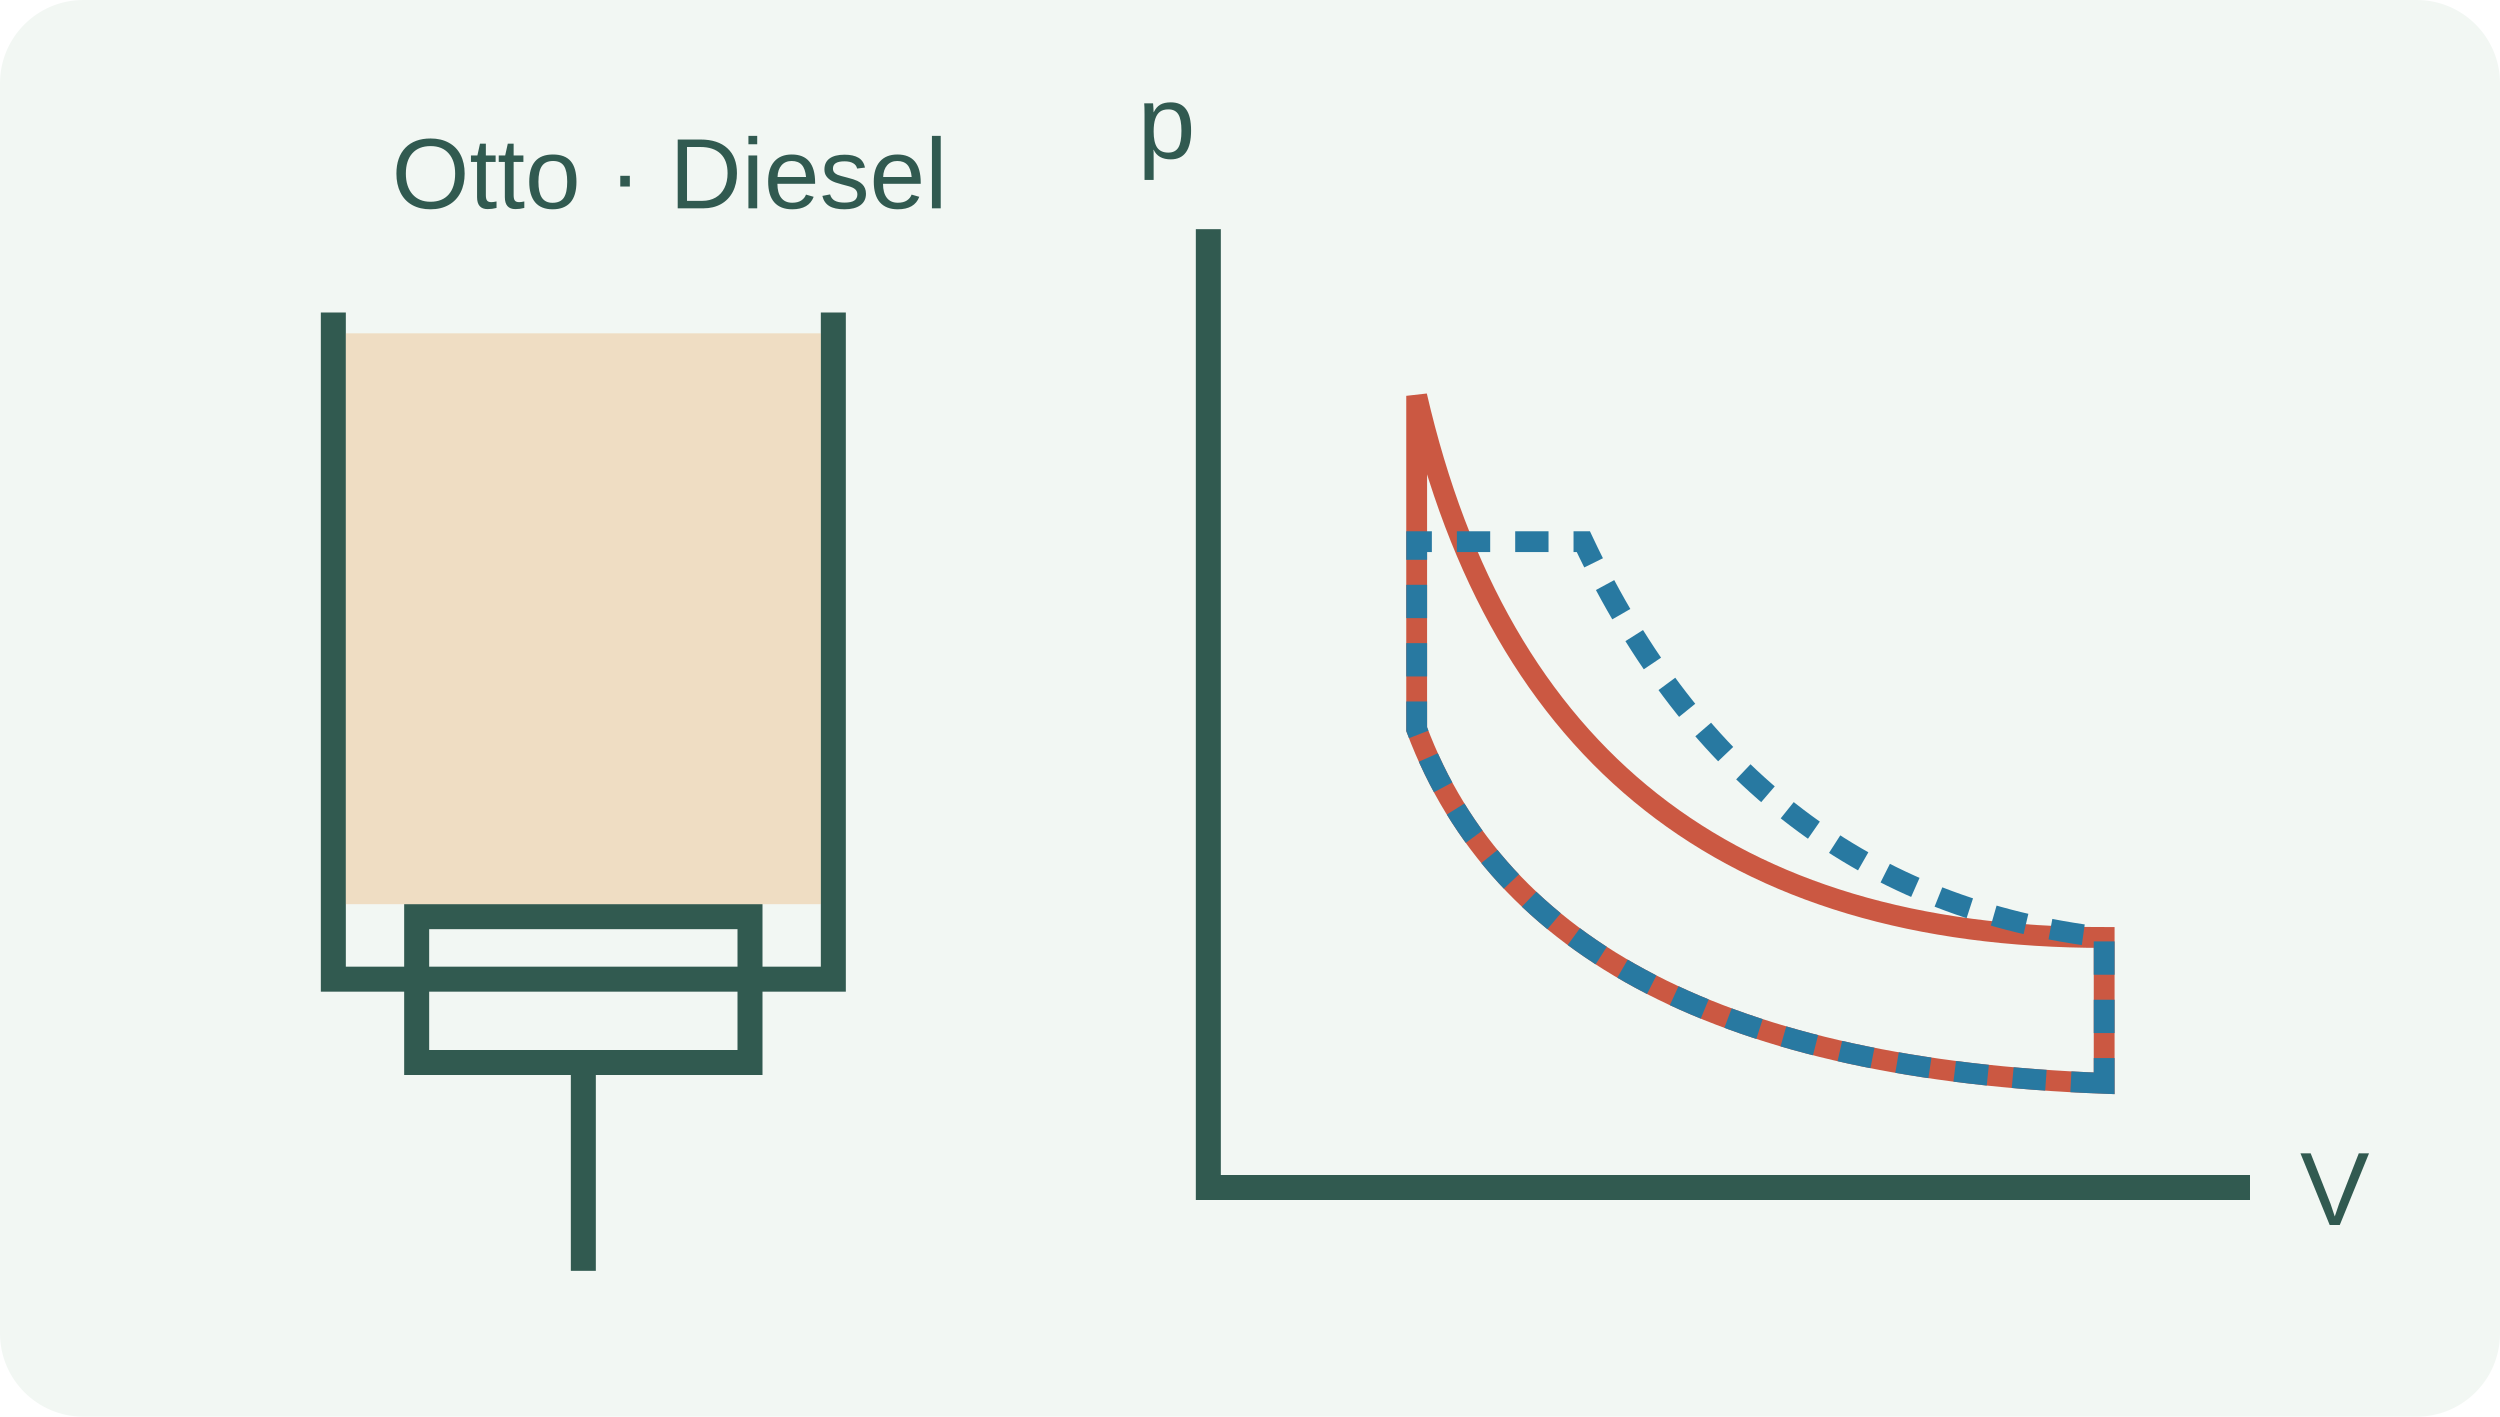
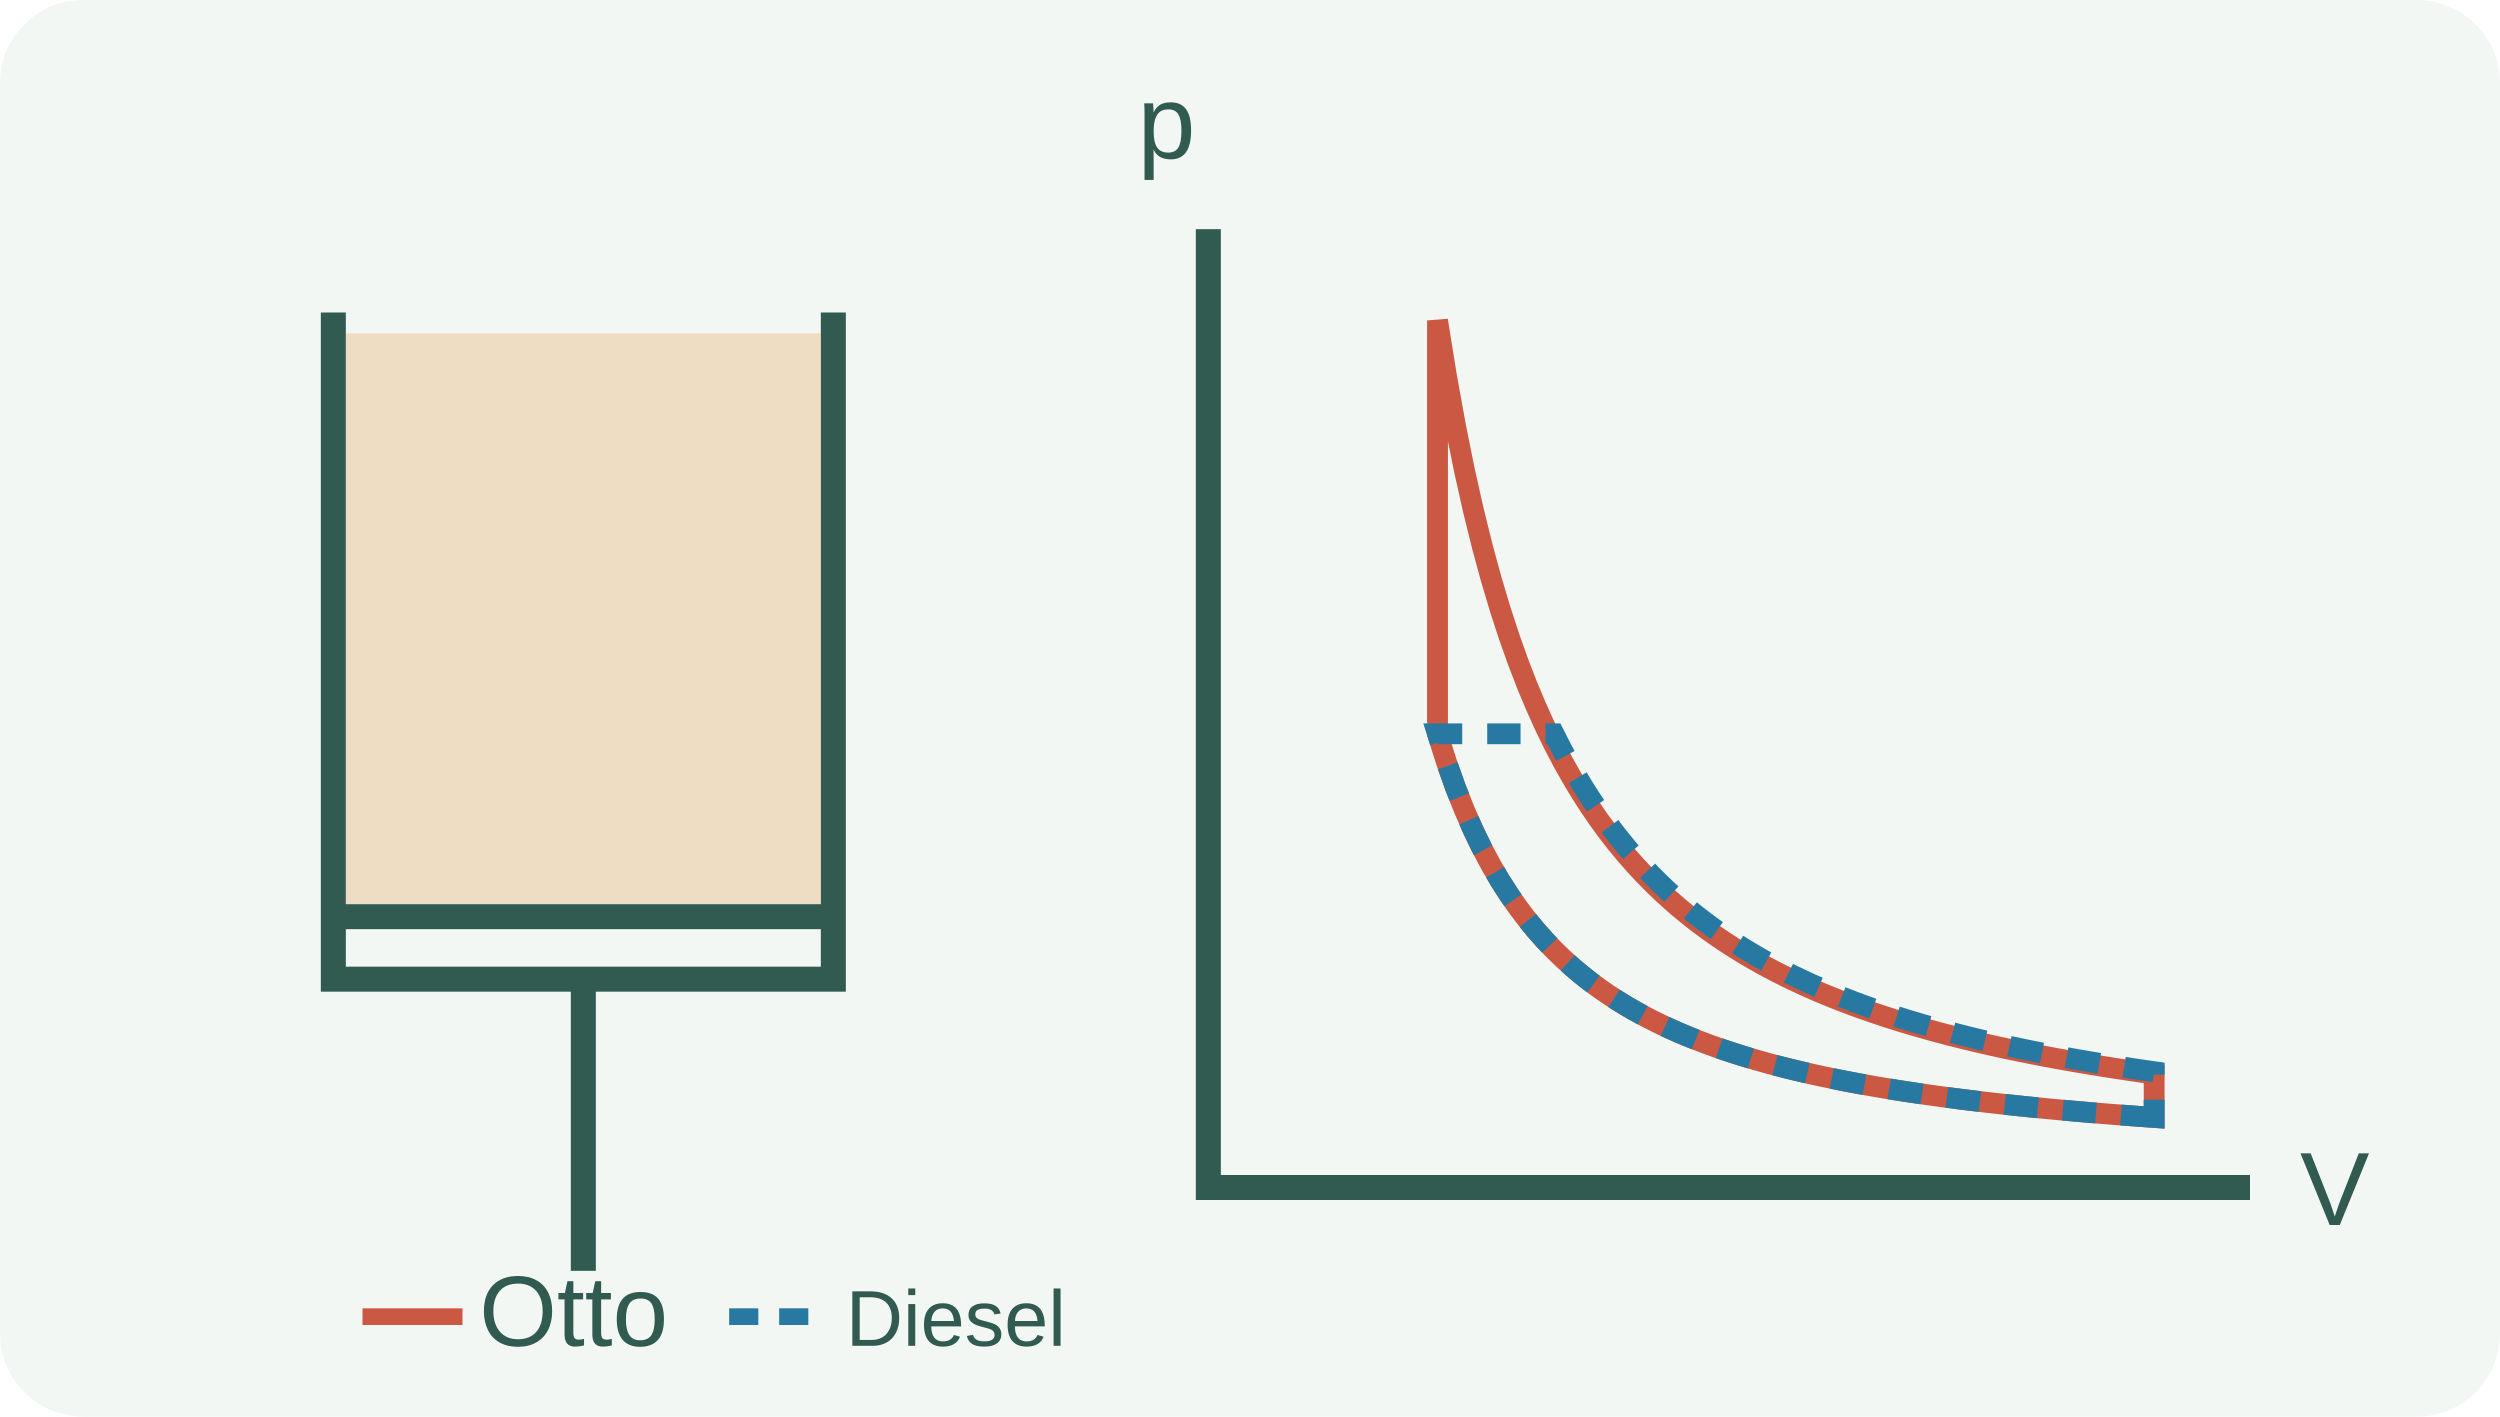
<svg xmlns="http://www.w3.org/2000/svg" viewBox="0 0 600 340">
  <rect width="600" height="340" rx="20" fill="#f2f7f3" />
  <g stroke="#315a50" stroke-width="6" fill="none">
-     <path d="M80 75v160h120V75M100 220h80v35h-80zM140 255v50" />
+     <path d="M80 75v160h120V75M80 220h120v15H80zM140 235v70" />
    <path d="M290 55v230h250" />
  </g>
  <path d="M83 80h114v137H83z" fill="#e8a252" opacity=".3" />
  <g fill="none" stroke-width="5">
-     <path d="M505 260Q370 255 340 175V95Q370 225 505 225Z" stroke="#cb5842" />
-     <path d="M505 260Q370 255 340 175V130H380Q420 215 505 225Z" stroke="#2879a1" stroke-dasharray="8 6" />
+     <path d="M517.000 268.190L514.850 268.037L512.700 267.880L510.550 267.719L508.400 267.554L506.250 267.385L504.100 267.212L501.950 267.034L499.800 266.851L497.650 266.664L495.500 266.472L493.350 266.274L491.200 266.071L489.050 265.863L486.900 265.649L484.750 265.428L482.600 265.201L480.450 264.968L478.300 264.728L476.150 264.481L474.000 264.226L471.850 263.963L469.700 263.693L467.550 263.414L465.400 263.126L463.250 262.829L461.100 262.522L458.950 262.205L456.800 261.878L454.650 261.539L452.500 261.189L450.350 260.827L448.200 260.451L446.050 260.063L443.900 259.660L441.750 259.242L439.600 258.808L437.450 258.358L435.300 257.891L433.150 257.404L431.000 256.899L428.850 256.373L426.700 255.825L424.550 255.253L422.400 254.658L420.250 254.036L418.100 253.386L415.950 252.707L413.800 251.996L411.650 251.252L409.500 250.472L407.350 249.654L405.200 248.794L403.050 247.891L400.900 246.940L398.750 245.938L396.600 244.881L394.450 243.765L392.300 242.585L390.150 241.336L388.000 240.011L385.850 238.604L383.700 237.108L381.550 235.515L379.400 233.814L377.250 231.996L375.100 230.050L372.950 227.961L370.800 225.714L368.650 223.292L366.500 220.675L364.350 217.840L362.200 214.760L360.050 211.405L357.900 207.737L355.750 203.715L353.600 199.287L351.450 194.393L349.300 188.960L347.150 182.901L345.000 176.108L345 76.9L345.000 76.900L347.150 90.244L349.300 102.145L351.450 112.816L353.600 122.429L355.750 131.126L357.900 139.027L360.050 146.230L362.200 152.821L364.350 158.870L366.500 164.439L368.650 169.579L370.800 174.336L372.950 178.749L375.100 182.853L377.250 186.676L379.400 190.247L381.550 193.587L383.700 196.717L385.850 199.655L388.000 202.418L390.150 205.021L392.300 207.475L394.450 209.793L396.600 211.985L398.750 214.060L400.900 216.028L403.050 217.896L405.200 219.671L407.350 221.359L409.500 222.966L411.650 224.498L413.800 225.960L415.950 227.356L418.100 228.690L420.250 229.966L422.400 231.187L424.550 232.357L426.700 233.479L428.850 234.556L431.000 235.589L433.150 236.582L435.300 237.537L437.450 238.456L439.600 239.340L441.750 240.191L443.900 241.012L446.050 241.803L448.200 242.567L450.350 243.304L452.500 244.016L454.650 244.704L456.800 245.369L458.950 246.012L461.100 246.634L463.250 247.237L465.400 247.820L467.550 248.386L469.700 248.934L471.850 249.465L474.000 249.981L476.150 250.481L478.300 250.967L480.450 251.439L482.600 251.897L484.750 252.342L486.900 252.775L489.050 253.196L491.200 253.606L493.350 254.004L495.500 254.392L497.650 254.770L499.800 255.138L501.950 255.497L504.100 255.846L506.250 256.186L508.400 256.518L510.550 256.842L512.700 257.158L514.850 257.466L517.000 257.767L517 268.19Z" stroke="#cb5842" />
+     <path d="M517.000 268.190L514.850 268.037L512.700 267.880L510.550 267.719L508.400 267.554L506.250 267.385L504.100 267.212L501.950 267.034L499.800 266.851L497.650 266.664L495.500 266.472L493.350 266.274L491.200 266.071L489.050 265.863L486.900 265.649L484.750 265.428L482.600 265.201L480.450 264.968L478.300 264.728L476.150 264.481L474.000 264.226L471.850 263.963L469.700 263.693L467.550 263.414L465.400 263.126L463.250 262.829L461.100 262.522L458.950 262.205L456.800 261.878L454.650 261.539L452.500 261.189L450.350 260.827L448.200 260.451L446.050 260.063L443.900 259.660L441.750 259.242L439.600 258.808L437.450 258.358L435.300 257.891L433.150 257.404L431.000 256.899L428.850 256.373L426.700 255.825L424.550 255.253L422.400 254.658L420.250 254.036L418.100 253.386L415.950 252.707L413.800 251.996L411.650 251.252L409.500 250.472L407.350 249.654L405.200 248.794L403.050 247.891L400.900 246.940L398.750 245.938L396.600 244.881L394.450 243.765L392.300 242.585L390.150 241.336L388.000 240.011L385.850 238.604L383.700 237.108L381.550 235.515L379.400 233.814L377.250 231.996L375.100 230.050L372.950 227.961L370.800 225.714L368.650 223.292L366.500 220.675L364.350 217.840L362.200 214.760L360.050 211.405L357.900 207.737L355.750 203.715L353.600 199.287L351.450 194.393L349.300 188.960L347.150 182.901L345.000 176.108L372.95 176.108L372.950 176.108L374.751 179.655L376.551 182.998L378.352 186.153L380.152 189.134L381.953 191.954L383.754 194.626L385.554 197.161L387.355 199.568L389.156 201.856L390.956 204.033L392.757 206.107L394.558 208.085L396.358 209.972L398.159 211.775L399.959 213.498L401.760 215.147L403.561 216.727L405.361 218.240L407.162 219.692L408.962 221.085L410.763 222.423L412.564 223.708L414.364 224.945L416.165 226.135L417.966 227.280L419.766 228.384L421.567 229.448L423.368 230.474L425.168 231.464L426.969 232.420L428.769 233.344L430.570 234.237L432.371 235.100L434.171 235.935L435.972 236.743L437.772 237.526L439.573 238.284L441.374 239.018L443.174 239.730L444.975 240.421L446.776 241.091L448.576 241.741L450.377 242.373L452.178 242.986L453.978 243.582L455.779 244.161L457.579 244.724L459.380 245.272L461.181 245.805L462.981 246.324L464.782 246.829L466.582 247.320L468.383 247.799L470.184 248.266L471.984 248.721L473.785 249.164L475.586 249.597L477.386 250.018L479.187 250.430L480.987 250.831L482.788 251.223L484.589 251.606L486.389 251.980L488.190 252.345L489.991 252.702L491.791 253.050L493.592 253.391L495.393 253.724L497.193 254.050L498.994 254.369L500.794 254.681L502.595 254.986L504.396 255.284L506.196 255.577L507.997 255.863L509.798 256.143L511.598 256.417L513.399 256.686L515.199 256.950L517.000 257.208L517 268.19Z" stroke="#2879a1" stroke-dasharray="8 6" />
  </g>
  <g font-family="Segoe UI,Arial" fill="#315a50">
    <text x="273" y="38" font-size="25">p</text>
    <text x="552" y="294" font-size="25">V</text>
-     <text x="94" y="50" font-size="24">Otto · Diesel</text>
+     <text x="115" y="323" font-size="24">Otto</text>
  </g>
+   <path d="M87 316h24" stroke="#cb5842" stroke-width="4" />
+   <path d="M175 316h24" stroke="#2879a1" stroke-width="4" stroke-dasharray="7 5" />
+   <text x="203" y="323" fill="#315a50" font-family="Arial" font-size="19">Diesel</text>
</svg>
